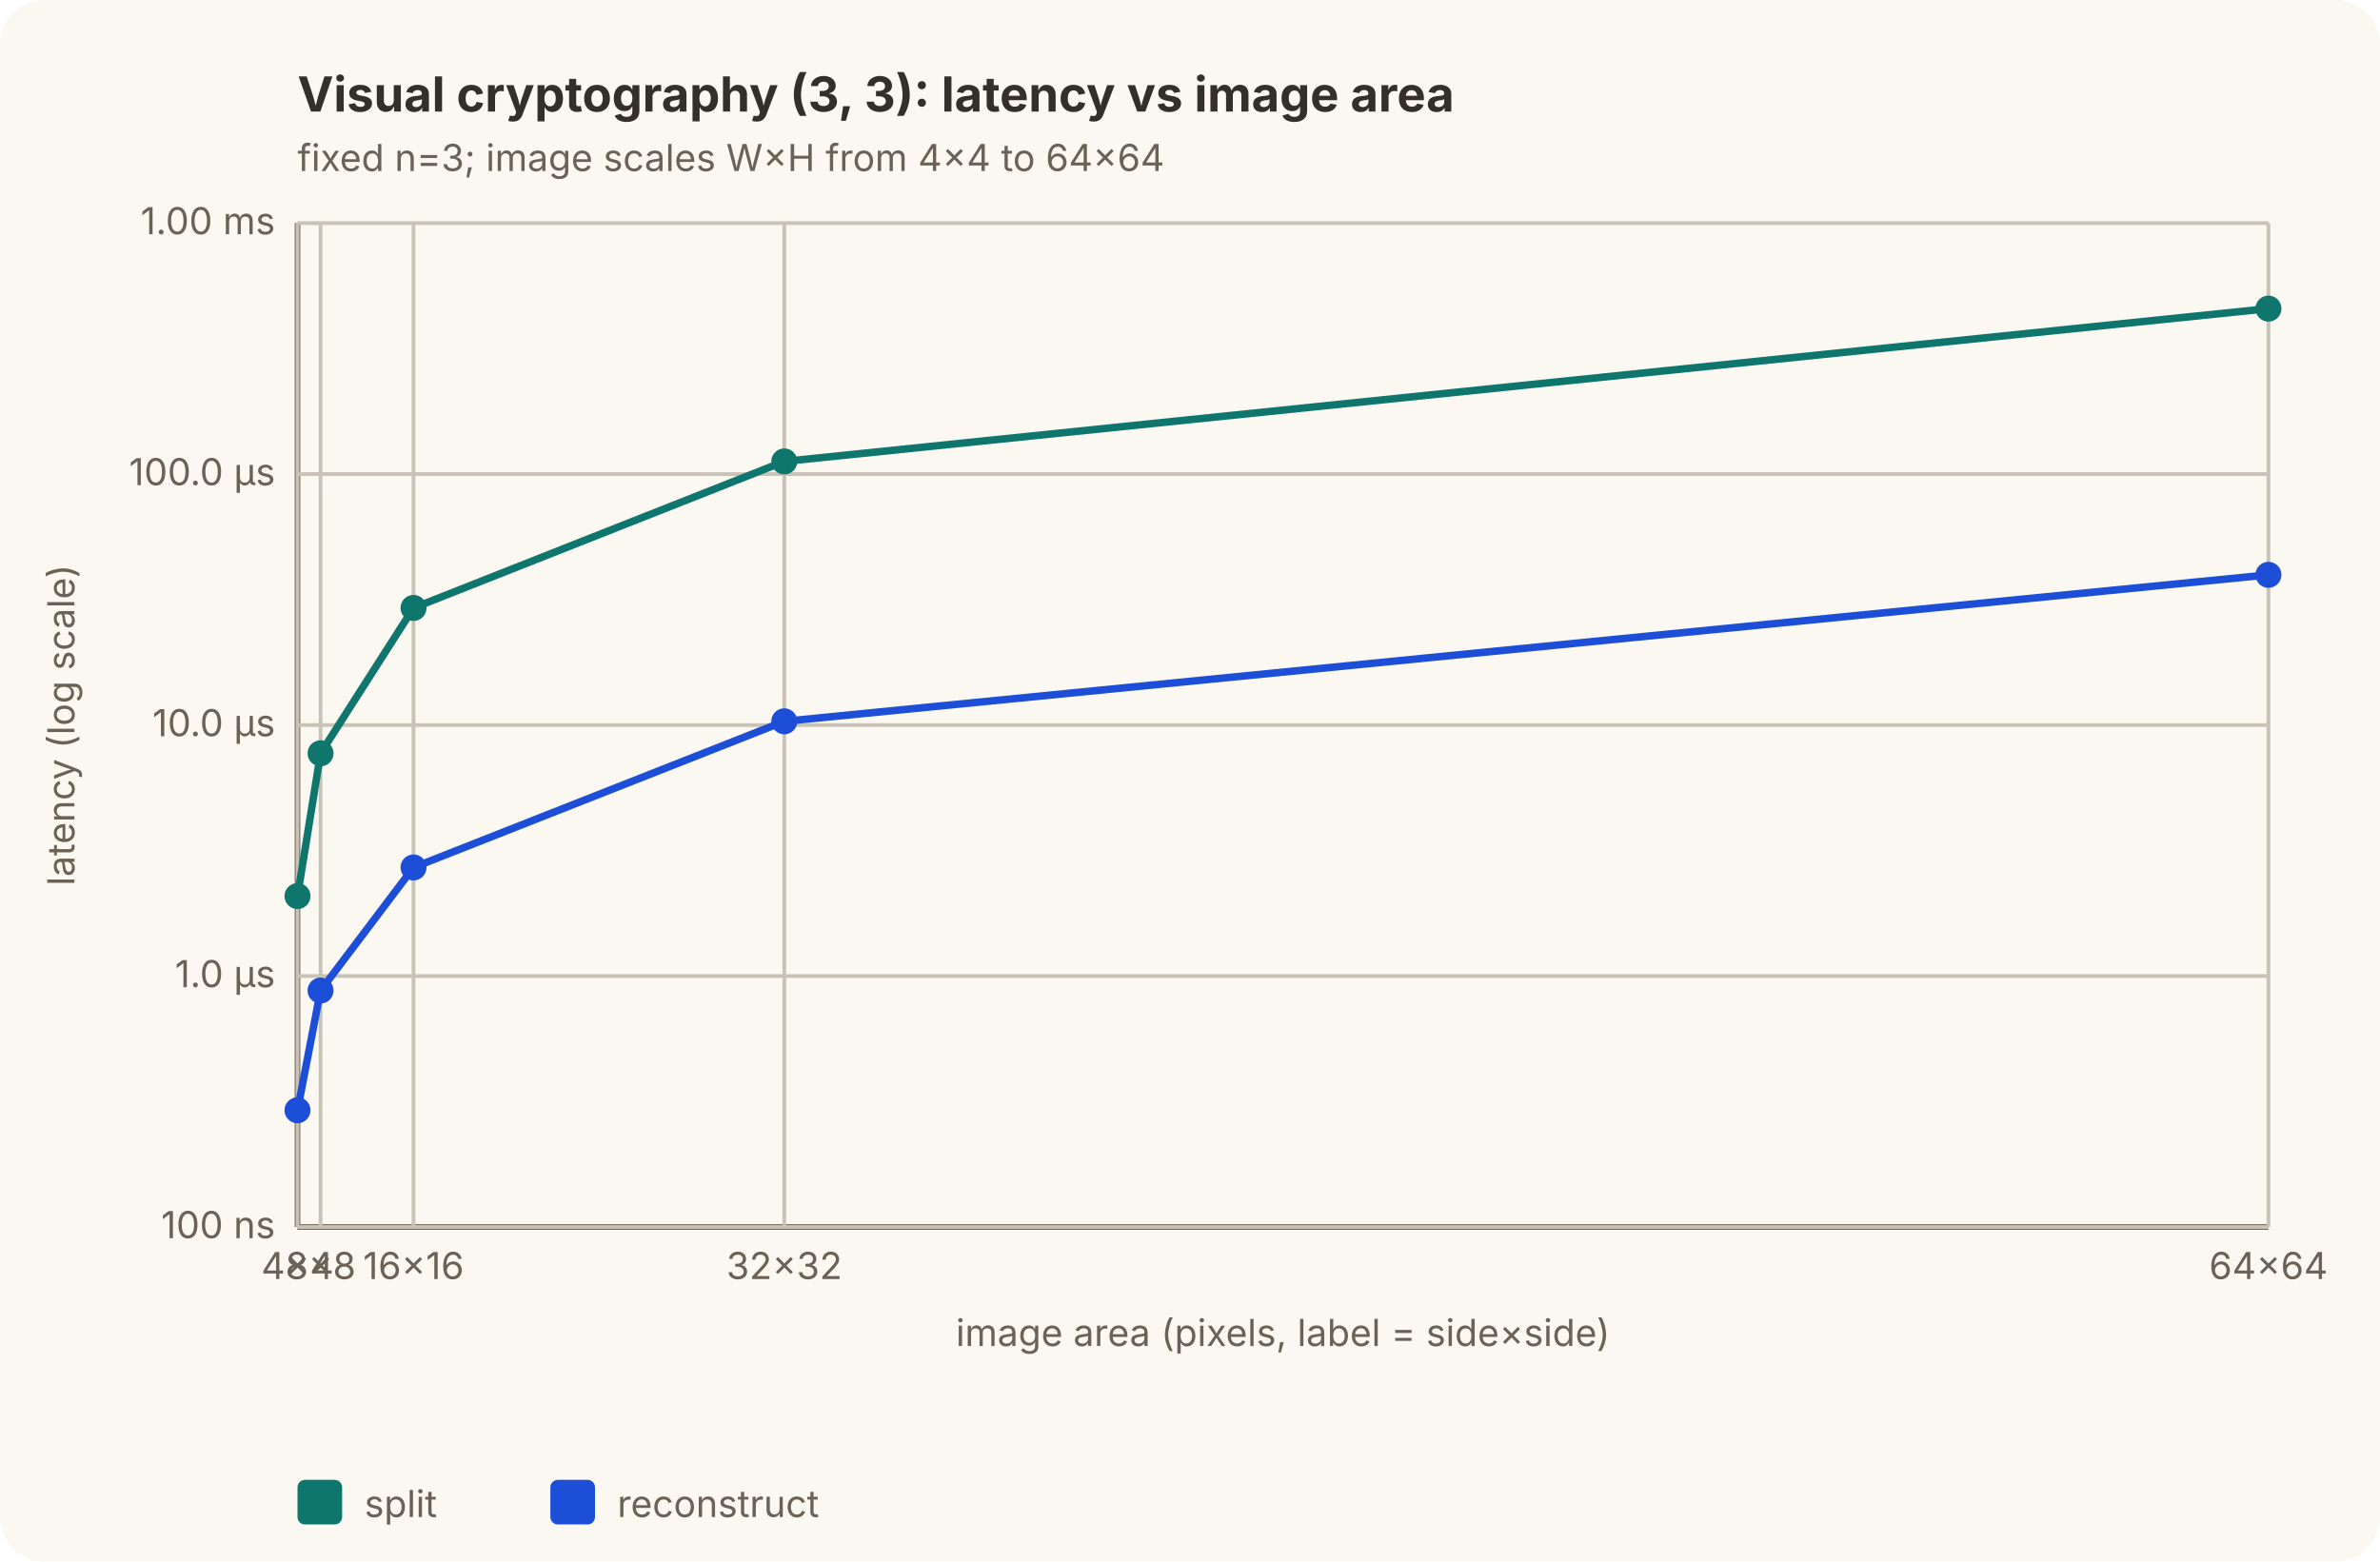
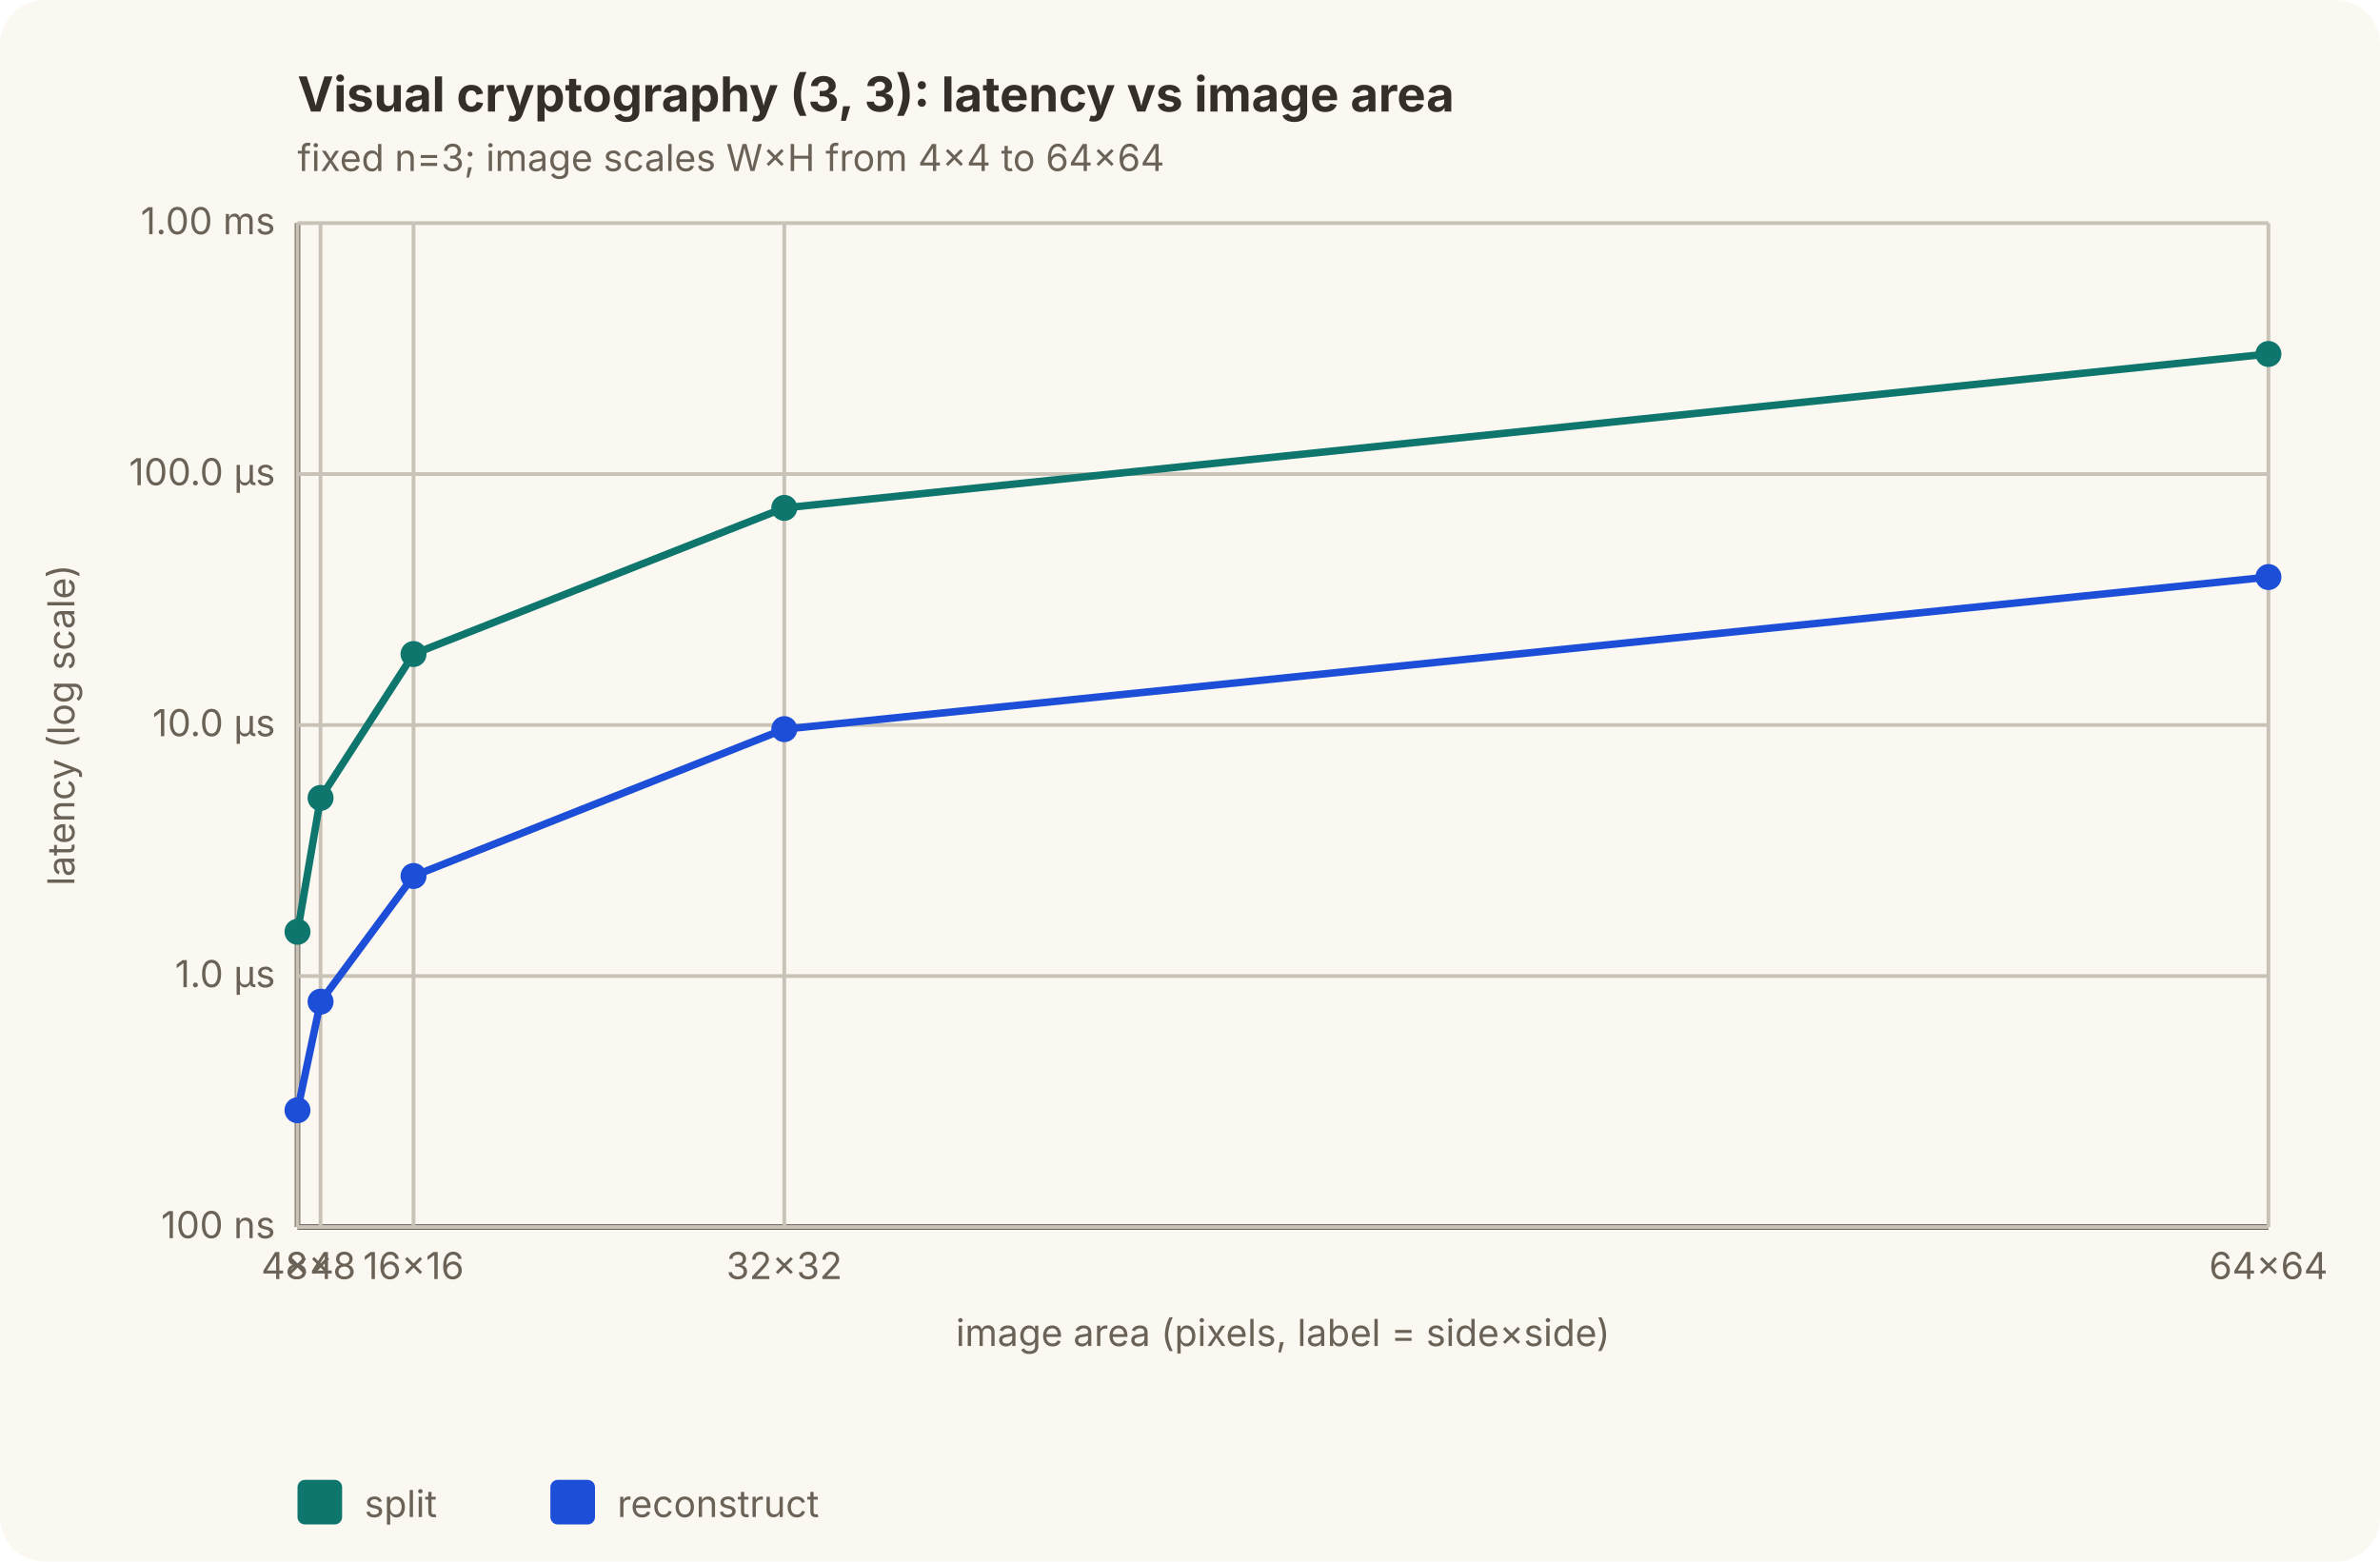
<svg xmlns="http://www.w3.org/2000/svg" width="640" height="420" viewBox="0 0 640 420" role="img">
  <style>
    .bg { fill: #fbf8f1; }
    .grid { stroke: #c9c2b7; stroke-width: 1; fill: none; }
    .axis { stroke: #6b6257; stroke-width: 1.5; fill: none; }
    .label { fill: #342f29; font: 11px ui-sans-serif, -apple-system, sans-serif; }
    .small { fill: #6b6257; font: 10px ui-sans-serif, -apple-system, sans-serif; }
    .title { fill: #342f29; font: bold 13px ui-sans-serif, -apple-system, sans-serif; }
  </style>
  <rect class="bg" x="0" y="0" width="640" height="420" rx="12" />
  <line class="axis" x1="80.0" y1="330.0" x2="610.0" y2="330.0" />
  <line class="axis" x1="80.0" y1="60.0" x2="80.0" y2="330.0" />
  <line class="grid" x1="80.0" y1="330.0" x2="610.0" y2="330.0" />
  <text class="small" x="74.0" y="333.0" text-anchor="end">100 ns</text>
  <line class="grid" x1="80.0" y1="262.5" x2="610.0" y2="262.5" />
  <text class="small" x="74.0" y="265.5" text-anchor="end">1.0 µs</text>
  <line class="grid" x1="80.0" y1="195.0" x2="610.0" y2="195.0" />
  <text class="small" x="74.0" y="198.0" text-anchor="end">10.0 µs</text>
  <line class="grid" x1="80.0" y1="127.5" x2="610.0" y2="127.5" />
  <text class="small" x="74.0" y="130.5" text-anchor="end">100.0 µs</text>
  <line class="grid" x1="80.0" y1="60.0" x2="610.0" y2="60.0" />
  <text class="small" x="74.0" y="63.0" text-anchor="end">1.00 ms</text>
  <line class="grid" x1="80.0" y1="60.0" x2="80.0" y2="330.0" />
  <text class="small" x="80.0" y="344.0" text-anchor="middle">4×4</text>
  <line class="grid" x1="86.2" y1="60.0" x2="86.2" y2="330.0" />
  <text class="small" x="86.2" y="344.0" text-anchor="middle">8×8</text>
  <line class="grid" x1="111.2" y1="60.0" x2="111.2" y2="330.0" />
  <text class="small" x="111.2" y="344.0" text-anchor="middle">16×16</text>
  <line class="grid" x1="210.9" y1="60.0" x2="210.9" y2="330.0" />
  <text class="small" x="210.9" y="344.0" text-anchor="middle">32×32</text>
  <line class="grid" x1="610.0" y1="60.0" x2="610.0" y2="330.0" />
  <text class="small" x="610.0" y="344.0" text-anchor="middle">64×64</text>
-   <path d="M 80.0 241.0 L 86.2 202.6 L 111.2 163.5 L 210.9 124.1 L 610.0 83.0" stroke="#0f766e" stroke-width="2" fill="none" />
-   <circle cx="80.0" cy="241.0" r="3.5" fill="#0f766e" />
-   <circle cx="86.2" cy="202.6" r="3.5" fill="#0f766e" />
-   <circle cx="111.2" cy="163.5" r="3.5" fill="#0f766e" />
-   <circle cx="210.9" cy="124.1" r="3.5" fill="#0f766e" />
-   <circle cx="610.0" cy="83.0" r="3.5" fill="#0f766e" />
-   <path d="M 80.0 298.6 L 86.2 266.4 L 111.2 233.3 L 210.9 194.0 L 610.0 154.6" stroke="#1d4ed8" stroke-width="2" fill="none" />
+   <path d="M 80.0 250.6 L 86.2 214.6 L 111.2 175.9 L 210.9 136.6 L 610.0 95.2" stroke="#0f766e" stroke-width="2" fill="none" />
+   <circle cx="80.0" cy="250.6" r="3.5" fill="#0f766e" />
+   <circle cx="86.2" cy="214.6" r="3.5" fill="#0f766e" />
+   <circle cx="111.2" cy="175.9" r="3.5" fill="#0f766e" />
+   <circle cx="210.9" cy="136.6" r="3.5" fill="#0f766e" />
+   <circle cx="610.0" cy="95.2" r="3.5" fill="#0f766e" />
+   <path d="M 80.0 298.6 L 86.2 269.4 L 111.2 235.6 L 210.9 196.1 L 610.0 155.2" stroke="#1d4ed8" stroke-width="2" fill="none" />
  <circle cx="80.0" cy="298.6" r="3.5" fill="#1d4ed8" />
-   <circle cx="86.2" cy="266.4" r="3.5" fill="#1d4ed8" />
-   <circle cx="111.2" cy="233.3" r="3.5" fill="#1d4ed8" />
-   <circle cx="210.9" cy="194.0" r="3.5" fill="#1d4ed8" />
-   <circle cx="610.0" cy="154.6" r="3.5" fill="#1d4ed8" />
+   <circle cx="86.2" cy="269.4" r="3.5" fill="#1d4ed8" />
+   <circle cx="111.2" cy="235.6" r="3.5" fill="#1d4ed8" />
+   <circle cx="210.9" cy="196.1" r="3.5" fill="#1d4ed8" />
+   <circle cx="610.0" cy="155.2" r="3.5" fill="#1d4ed8" />
  <text class="title" x="80.0" y="30.0">Visual cryptography (3, 3): latency vs image area</text>
  <text class="small" x="80.0" y="46.0">fixed n=3; image scales W×H from 4×4 to 64×64</text>
  <text class="small" x="345.0" y="362.0" text-anchor="middle">image area (pixels, label = side×side)</text>
  <text class="small" x="20" y="195.0" transform="rotate(-90 20 195.0)" text-anchor="middle">latency (log scale)</text>
  <rect x="80.0" y="398.0" width="12" height="12" fill="#0f766e" rx="2" />
  <text class="small" x="98.0" y="408.0">split</text>
  <rect x="148.0" y="398.0" width="12" height="12" fill="#1d4ed8" rx="2" />
  <text class="small" x="166.0" y="408.0">reconstruct</text>
</svg>
